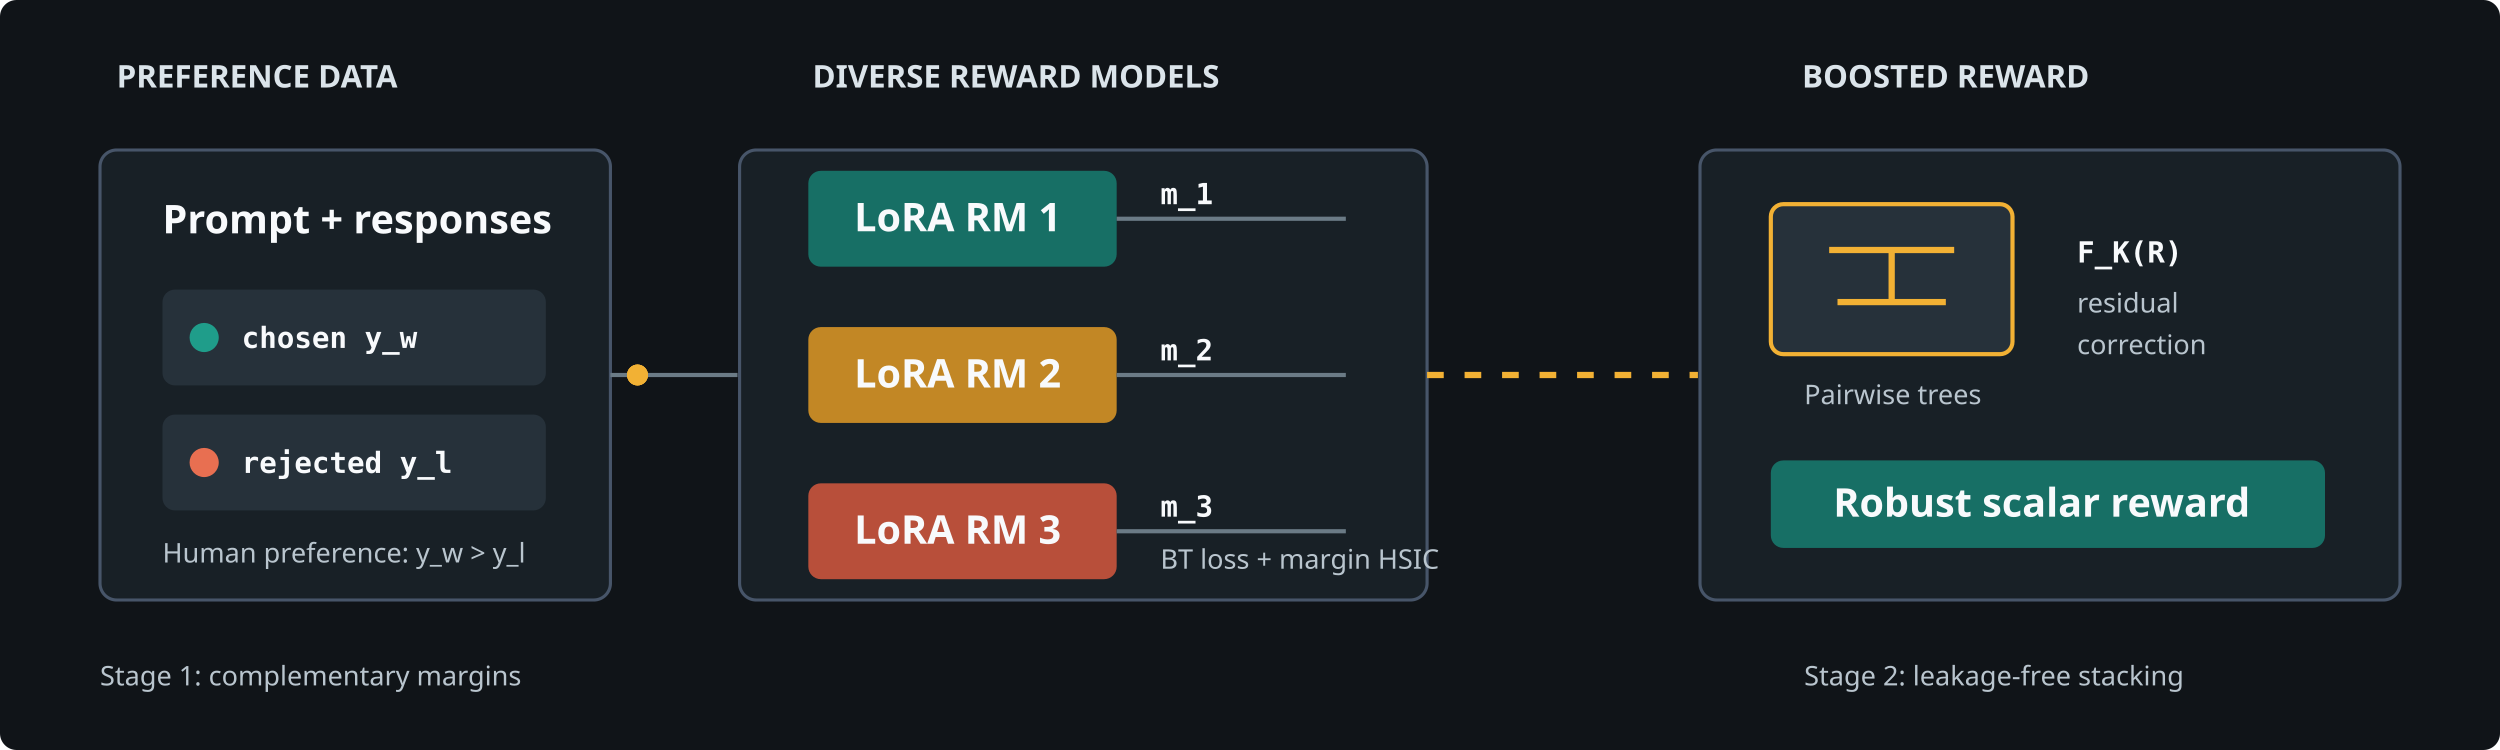
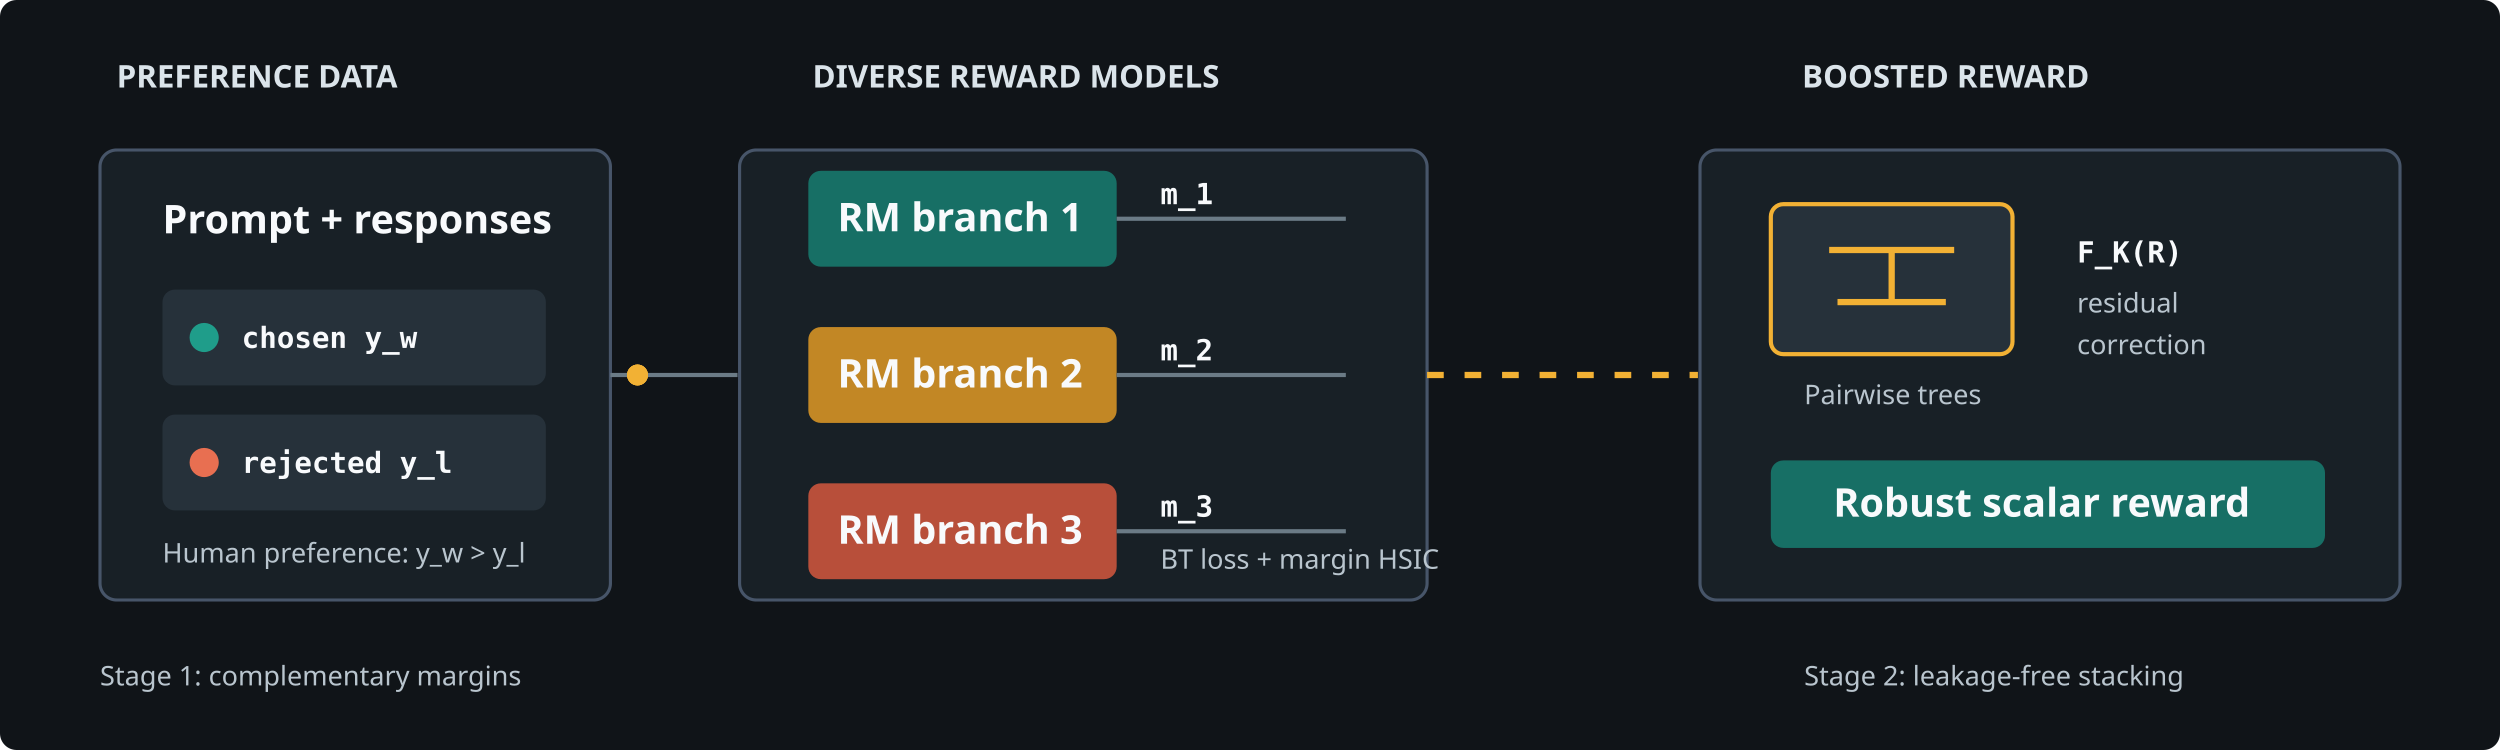
<svg xmlns="http://www.w3.org/2000/svg" width="1200" height="360" viewBox="0 0 1200 360" role="img" aria-labelledby="title desc">
  <style>
    .bg { fill: #101418; }
    .panel { fill: #182026; stroke: #475569; stroke-width: 1.5; }
    .stage { fill: #dbe4ea; font: 700 15px system-ui, sans-serif; letter-spacing: 0; }
    .label { fill: #f8fafc; font: 700 19px system-ui, sans-serif; letter-spacing: 0; }
    .small { fill: #b9c5ce; font: 500 13px system-ui, sans-serif; letter-spacing: 0; }
    .formula { fill: #f8fafc; font: 600 14px ui-monospace, monospace; letter-spacing: 0; }
    .wire { fill: none; stroke: #6b7b86; stroke-width: 2; }
    .dash { fill: none; stroke: #f2b134; stroke-width: 3; stroke-dasharray: 8 10; animation: dash 1.8s linear infinite; }
    .teal { fill: #1f9d8a; }
    .amber { fill: #f2b134; }
    .coral { fill: #e86f51; }
    .pulse-a { animation: pulse 2.4s ease-in-out infinite; transform-origin: 462px 105px; }
    .pulse-b { animation: pulse 2.4s .35s ease-in-out infinite; transform-origin: 462px 180px; }
    .pulse-c { animation: pulse 2.4s .7s ease-in-out infinite; transform-origin: 462px 255px; }
    .token { animation: travel 3.2s linear infinite; }
    .token-b { animation-delay: -1.05s; }
    .token-c { animation-delay: -2.1s; }
    @keyframes dash { to { stroke-dashoffset: -36; } }
    @keyframes pulse { 0%, 100% { transform: scale(1); opacity: .82; } 50% { transform: scale(1.08); opacity: 1; } }
    @keyframes travel { 0% { transform: translateX(0); opacity: 0; } 12%, 82% { opacity: 1; } 100% { transform: translateX(262px); opacity: 0; } }
    @media (prefers-reduced-motion: reduce) {
      .dash, .pulse-a, .pulse-b, .pulse-c, .token { animation: none; }
    }
  </style>
  <rect class="bg" width="1200" height="360" rx="8" />
  <text class="stage" x="56" y="42">PREFERENCE DATA</text>
  <text class="stage" x="390" y="42">DIVERSE REWARD MODELS</text>
  <text class="stage" x="865" y="42">BOOSTED REWARD</text>
  <rect class="panel" x="48" y="72" width="245" height="216" rx="8" />
  <text class="label" x="78" y="112">Prompt + responses</text>
  <rect x="78" y="139" width="184" height="46" rx="6" fill="#26313a" />
  <circle class="teal" cx="98" cy="162" r="7" />
  <text class="formula" x="116" y="167">chosen y_w</text>
  <rect x="78" y="199" width="184" height="46" rx="6" fill="#26313a" />
  <circle class="coral" cx="98" cy="222" r="7" />
  <text class="formula" x="116" y="227">rejected y_l</text>
  <text class="small" x="78" y="270">Human preference: y_w &gt; y_l</text>
  <path class="wire" d="M293 180 H354" />
  <circle class="amber token" cx="306" cy="180" r="5" />
  <circle class="amber token token-b" cx="306" cy="180" r="5" />
  <circle class="amber token token-c" cx="306" cy="180" r="5" />
  <rect class="panel" x="355" y="72" width="330" height="216" rx="8" />
  <g class="pulse-a">
    <rect x="388" y="82" width="148" height="46" rx="6" fill="#176f65" />
-     <text class="label" x="410" y="111">LoRA RM 1</text>
+     <text class="label" x="402" y="111">RM branch 1</text>
  </g>
  <g class="pulse-b">
    <rect x="388" y="157" width="148" height="46" rx="6" fill="#c28725" />
-     <text class="label" x="410" y="186">LoRA RM 2</text>
+     <text class="label" x="402" y="186">RM branch 2</text>
  </g>
  <g class="pulse-c">
    <rect x="388" y="232" width="148" height="46" rx="6" fill="#b84f3a" />
-     <text class="label" x="410" y="261">LoRA RM 3</text>
+     <text class="label" x="402" y="261">RM branch 3</text>
  </g>
  <path class="wire" d="M536 105 H646 M536 180 H646 M536 255 H646" />
  <text class="formula" x="557" y="98">m_1</text>
  <text class="formula" x="557" y="173">m_2</text>
  <text class="formula" x="557" y="248">m_3</text>
  <text class="small" x="557" y="273">BT loss + margin HSIC</text>
  <path class="dash" d="M685 180 H815" />
  <rect class="panel" x="816" y="72" width="336" height="216" rx="8" />
  <rect x="850" y="98" width="116" height="72" rx="6" fill="#26313a" stroke="#f2b134" stroke-width="2" />
  <path d="M878 120 H938 M908 120 V145 M882 145 H934" fill="none" stroke="#f2b134" stroke-width="3" />
  <text class="small" x="866" y="194">Pairwise trees</text>
  <text class="formula" x="997" y="126">F_K(R)</text>
  <text class="small" x="997" y="150">residual</text>
  <text class="small" x="997" y="170">correction</text>
  <rect x="850" y="221" width="266" height="42" rx="6" fill="#176f65" />
  <text class="label" x="880" y="248">Robust scalar reward</text>
  <text class="small" x="48" y="329">Stage 1: complementary margins</text>
  <text class="small" x="866" y="329">Stage 2: leakage-free stacking</text>
</svg>
